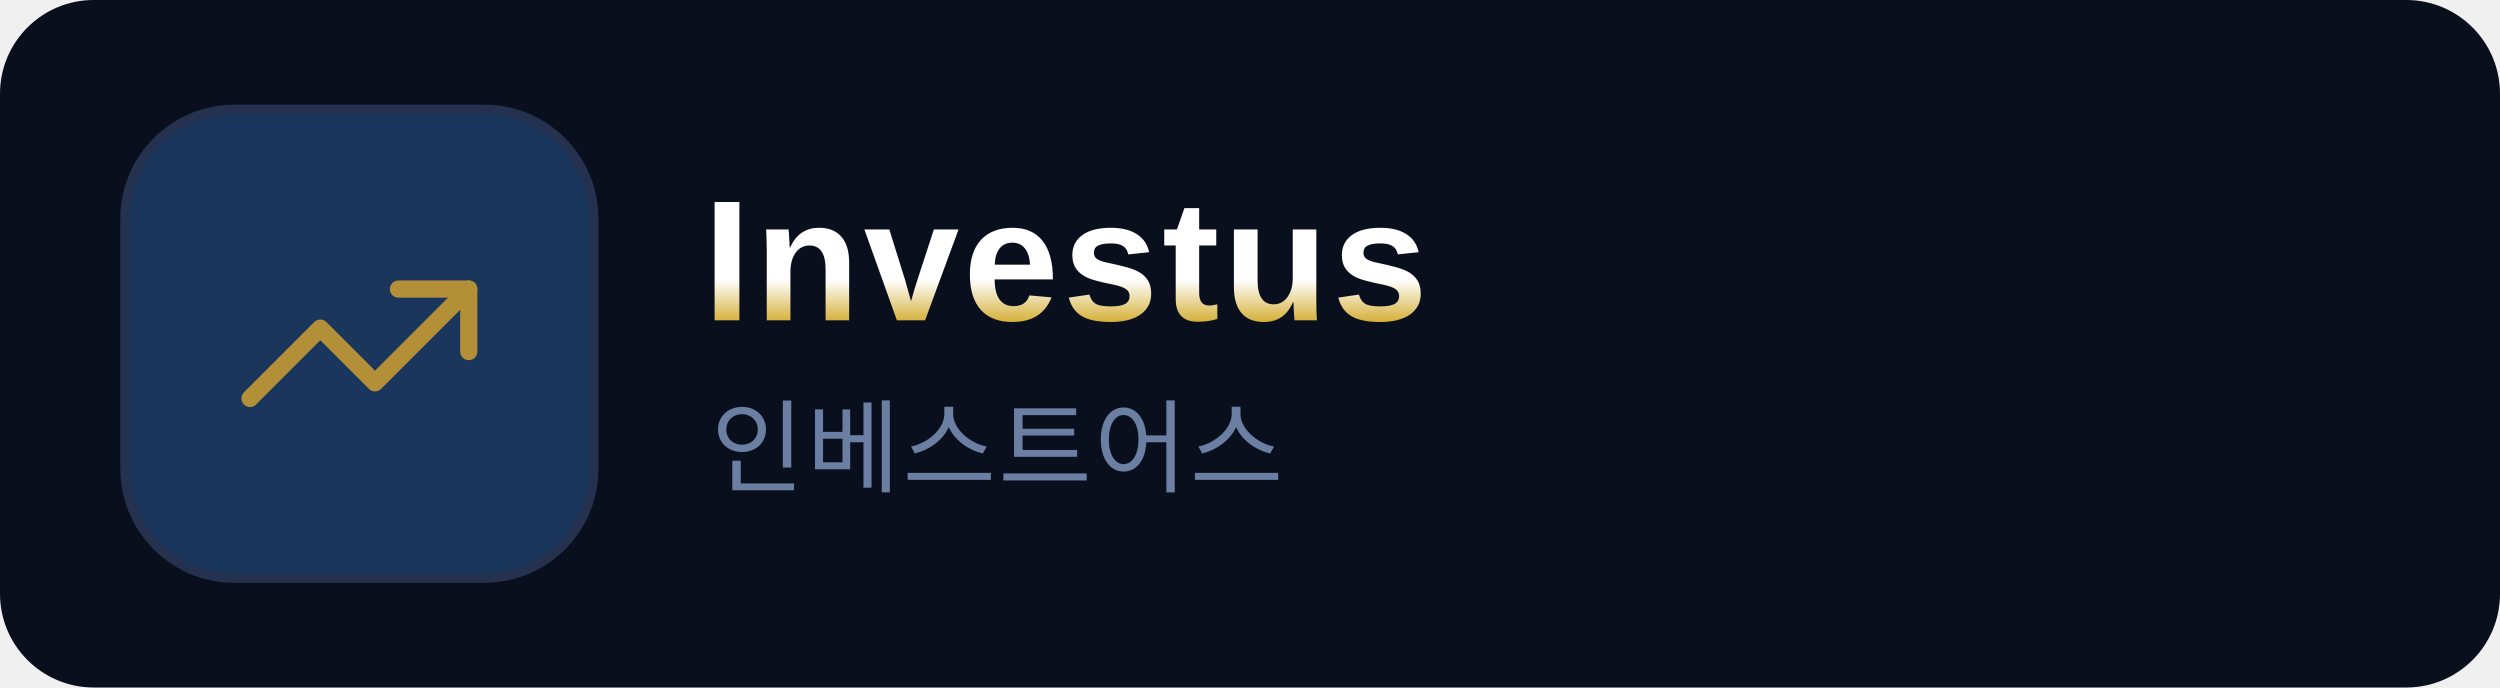
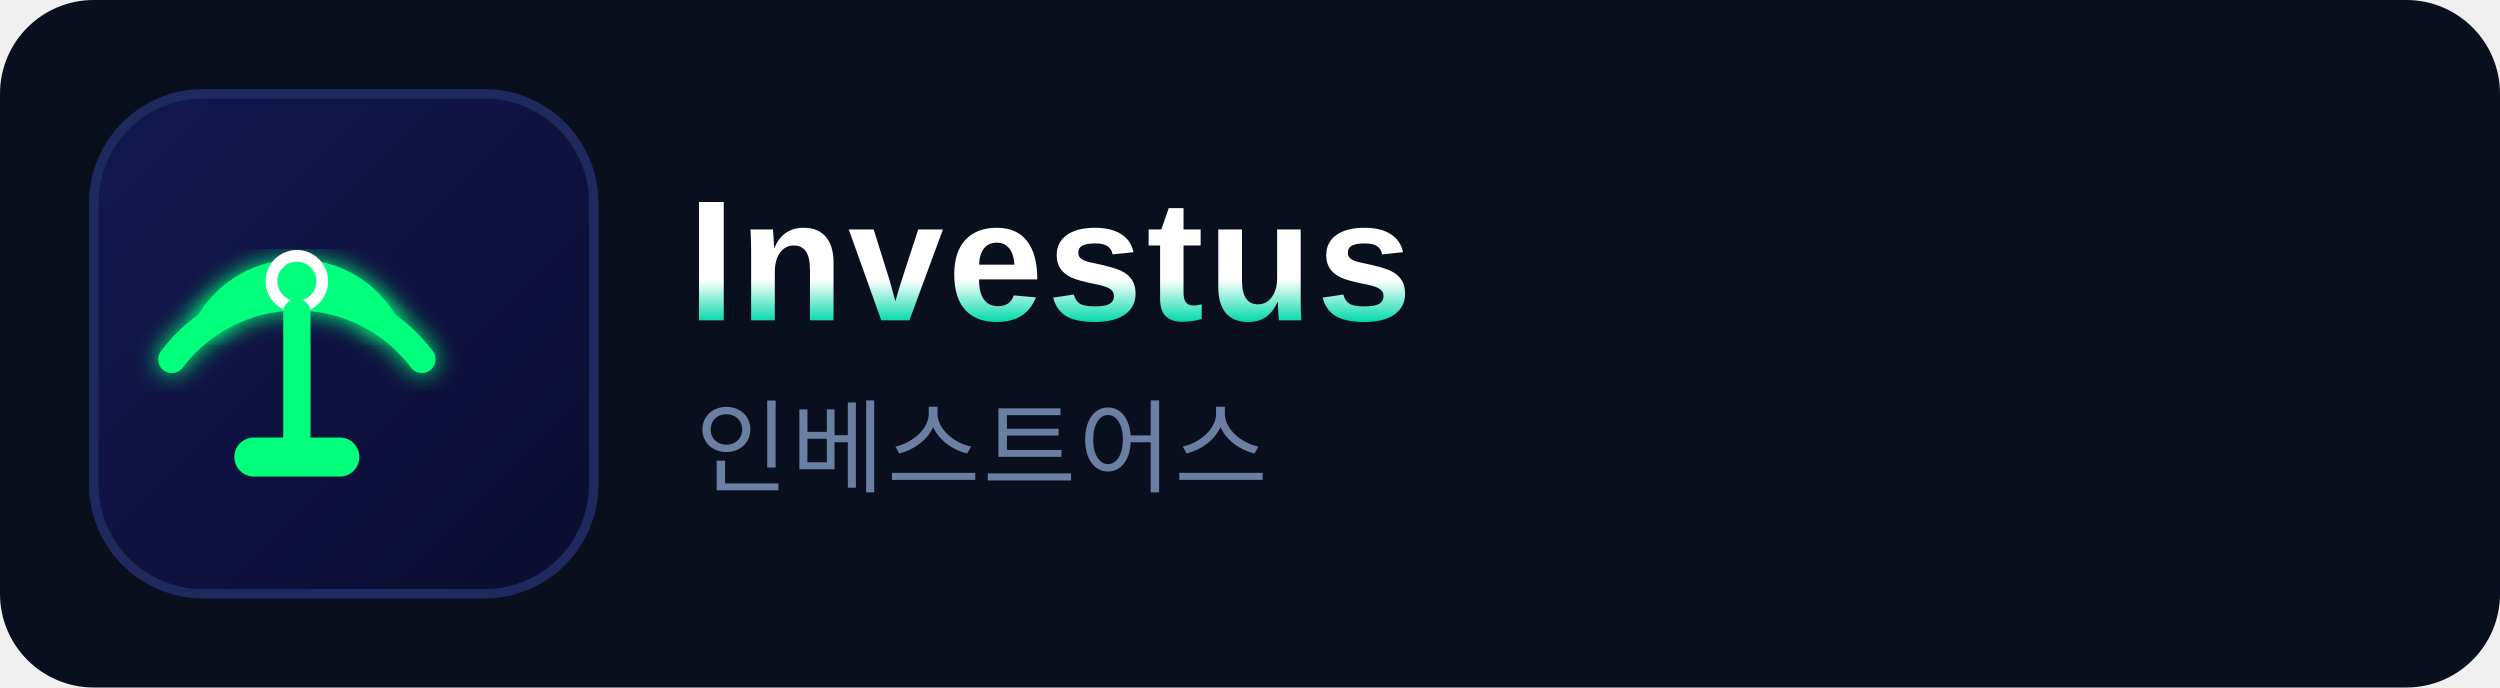
<svg xmlns="http://www.w3.org/2000/svg" viewBox="0 0 320 88" width="320" height="88">
  <defs>
    <linearGradient id="textGrad" x1="0" y1="0" x2="0" y2="1">
      <stop offset="0%" stop-color="#ffffff" />
      <stop offset="65%" stop-color="#ffffff" />
-       <stop offset="100%" stop-color="#d4af37" />
+       <stop offset="100%" stop-color="#00d9a8" />
    </linearGradient>
    <linearGradient id="boxGrad" x1="0" y1="0" x2="1" y2="1">
-       <stop offset="0%" stop-color="#111c35" />
-       <stop offset="100%" stop-color="#0b1220" />
+       <stop offset="0%" stop-color="#141852" />
+       <stop offset="100%" stop-color="#0a0c2e" />
    </linearGradient>
+     <filter id="g" x="-50%" y="-50%" width="200%" height="200%">
+       <feGaussianBlur stdDeviation="1.5" result="b" />
+       <feMerge>
+         <feMergeNode in="b" />
+         <feMergeNode in="SourceGraphic" />
+       </feMerge>
+     </filter>
  </defs>
  <rect width="320" height="88" fill="#0a0f1e" rx="12" />
-   <rect x="16" y="14" width="60" height="60" rx="14" fill="#1a365d" stroke="#243250" stroke-width="1.2" />
-   <polyline points="32,51  41,42  48,49  60,37" fill="none" stroke="#b38f38" stroke-width="2.2" stroke-linecap="round" stroke-linejoin="round" />
-   <polyline points="51,37  60,37  60,45" fill="none" stroke="#b38f38" stroke-width="2.2" stroke-linecap="round" stroke-linejoin="round" />
-   <text x="90" y="41" font-family="Arial, sans-serif" font-size="22" font-weight="bold" fill="url(#textGrad)" letter-spacing="0.5">Investus</text>
-   <text x="91" y="62" font-family="Arial, sans-serif" font-size="13" fill="#6b7fa3" letter-spacing="0.3">인베스트어스</text>
+   <rect x="12" y="12" width="64" height="64" rx="14" fill="url(#boxGrad)" stroke="#1e2a5e" stroke-width="1.2" />
+   <path d="M 27,41 A 13,13 0 0,1 49,41" fill="none" stroke="#00ff7a" stroke-width="3.5" stroke-linecap="round" filter="url(#g)" />
+   <path d="M 22,46 A 20,20 0 0,1 54,46" fill="none" stroke="#00ff7a" stroke-width="3.5" stroke-linecap="round" filter="url(#g)" />
+   <circle cx="38" cy="36" r="4" fill="#ffffff" />
+   <circle cx="38" cy="36" r="2.5" fill="#00ff7a" />
+   <line x1="38" y1="40" x2="38" y2="56" stroke="#00ff7a" stroke-width="3.5" stroke-linecap="round" />
+   <rect x="30" y="56" width="16" height="5" rx="2.5" fill="#00ff7a" />
+   <text x="88" y="41" font-family="Arial, sans-serif" font-size="22" font-weight="bold" fill="url(#textGrad)" letter-spacing="0.5">Investus</text>
+   <text x="89" y="62" font-family="Arial, sans-serif" font-size="13" fill="#6b7fa3" letter-spacing="0.3">인베스트어스</text>
</svg>
